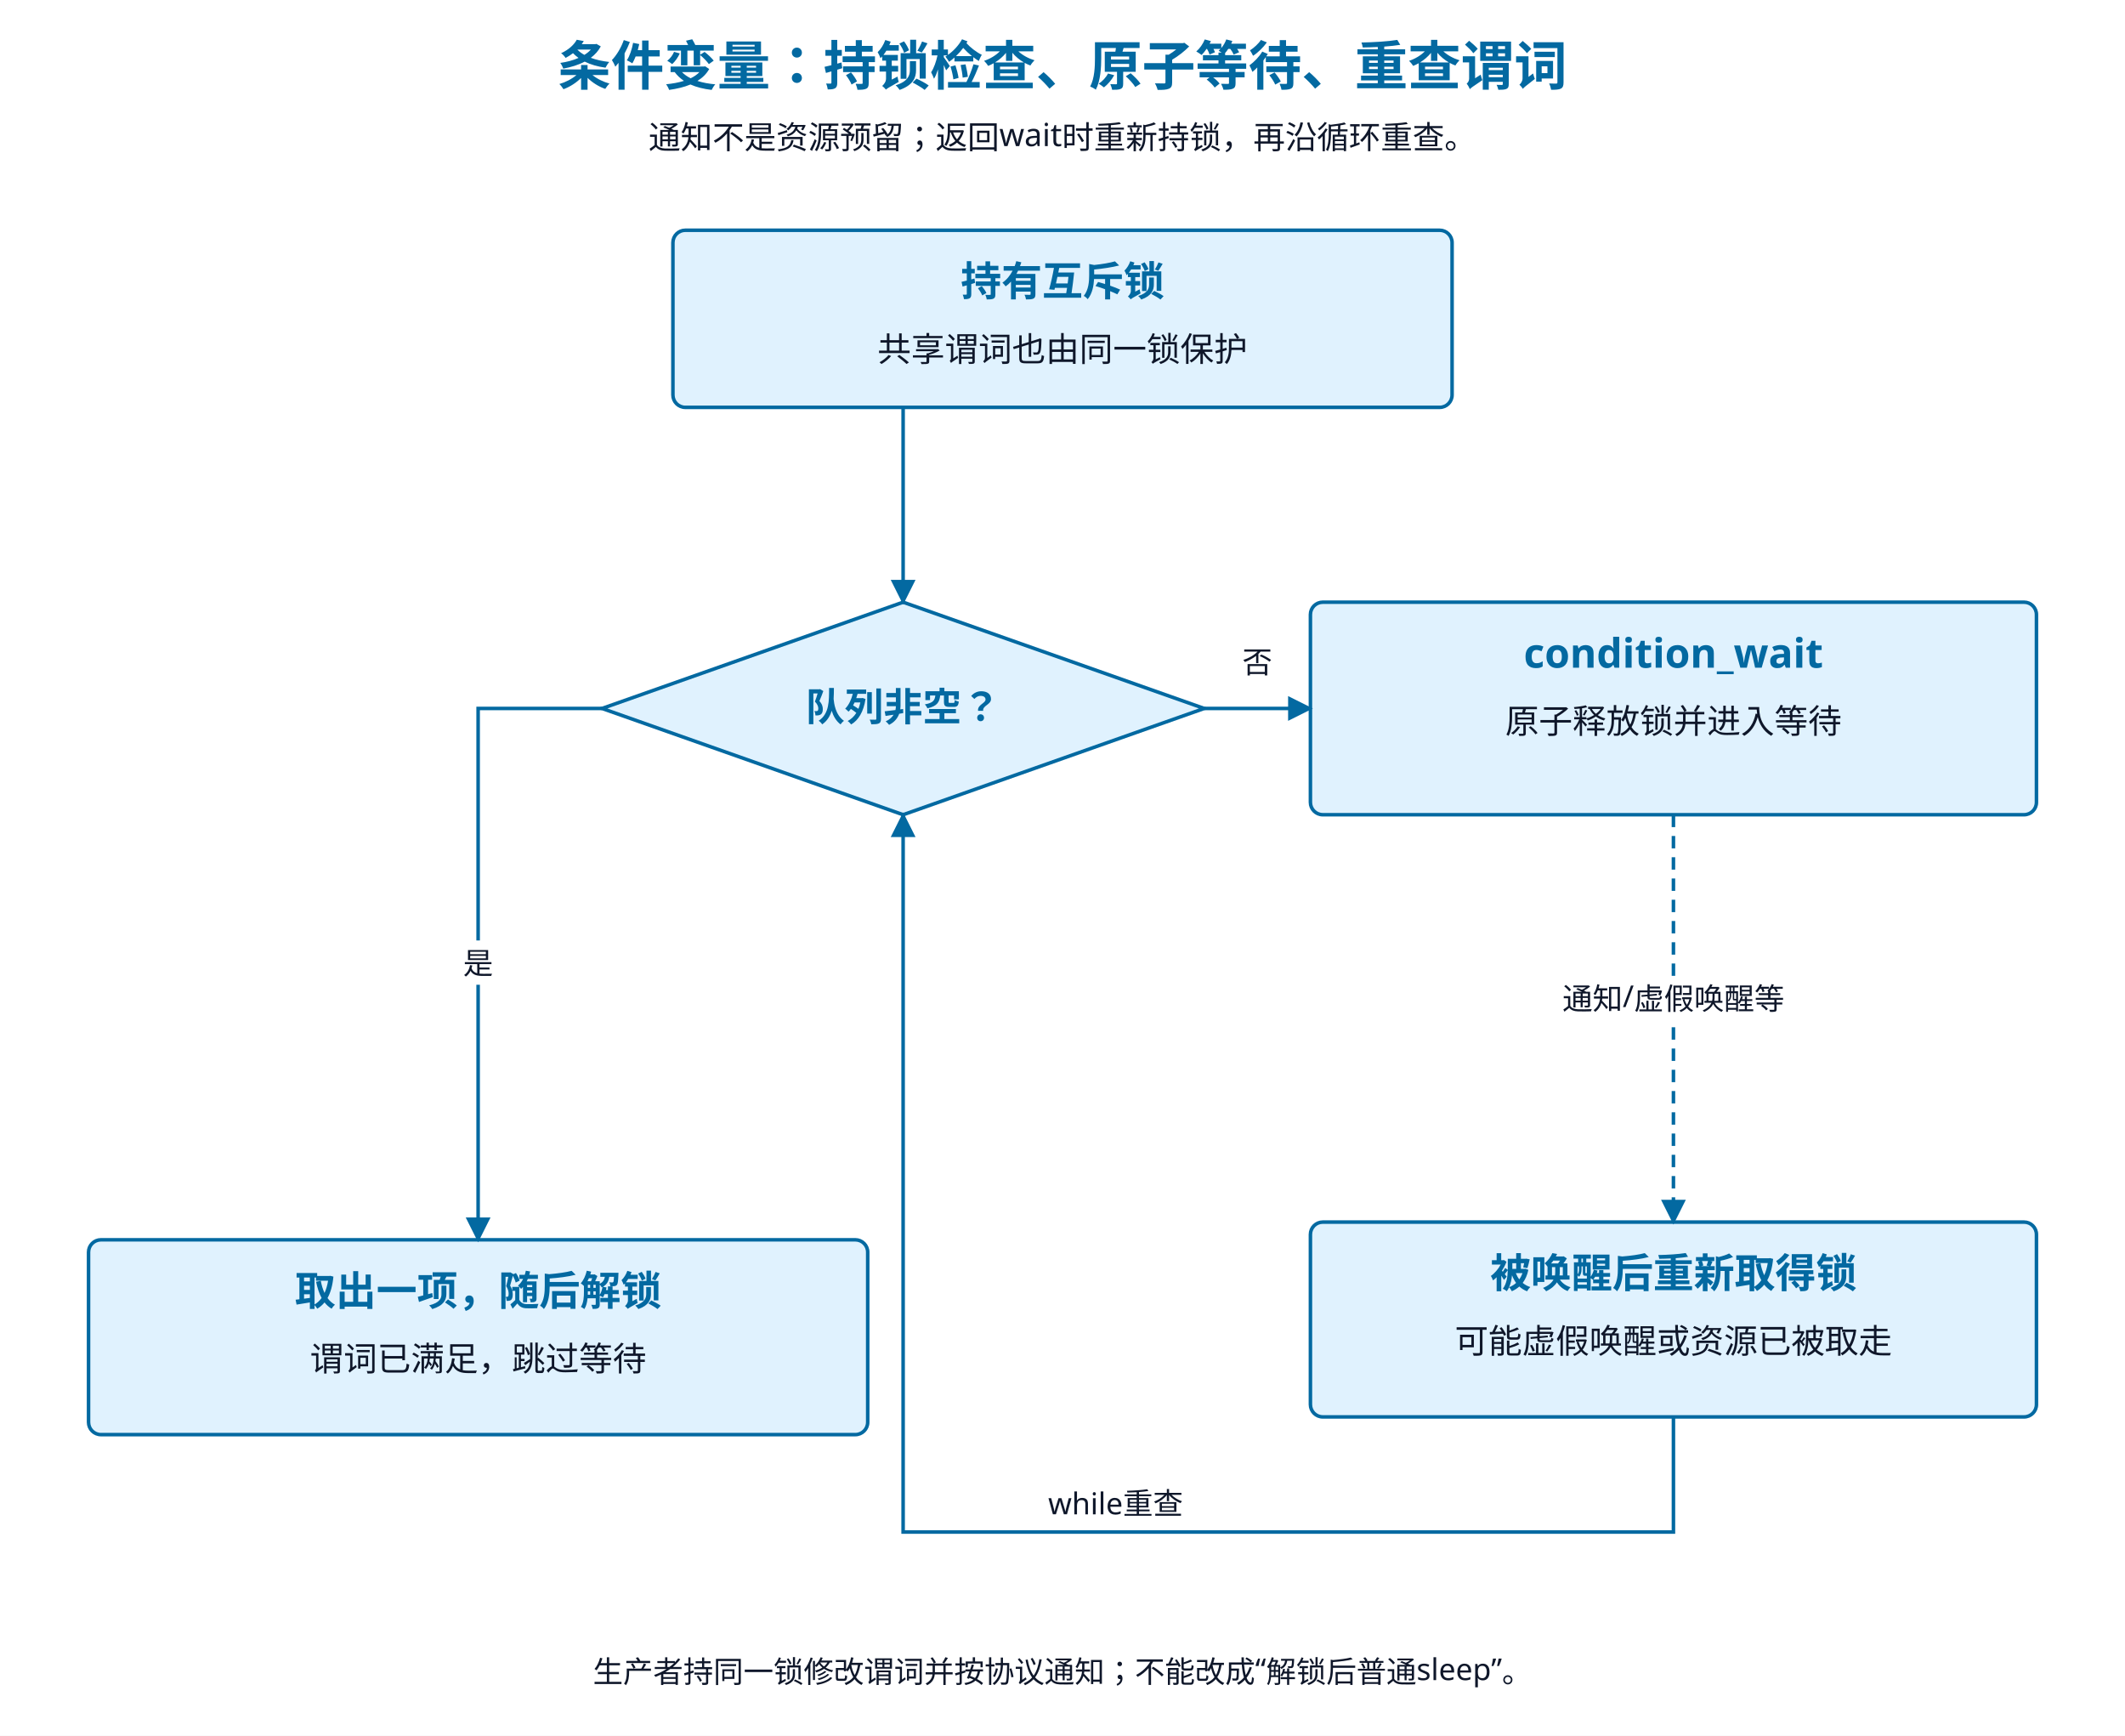
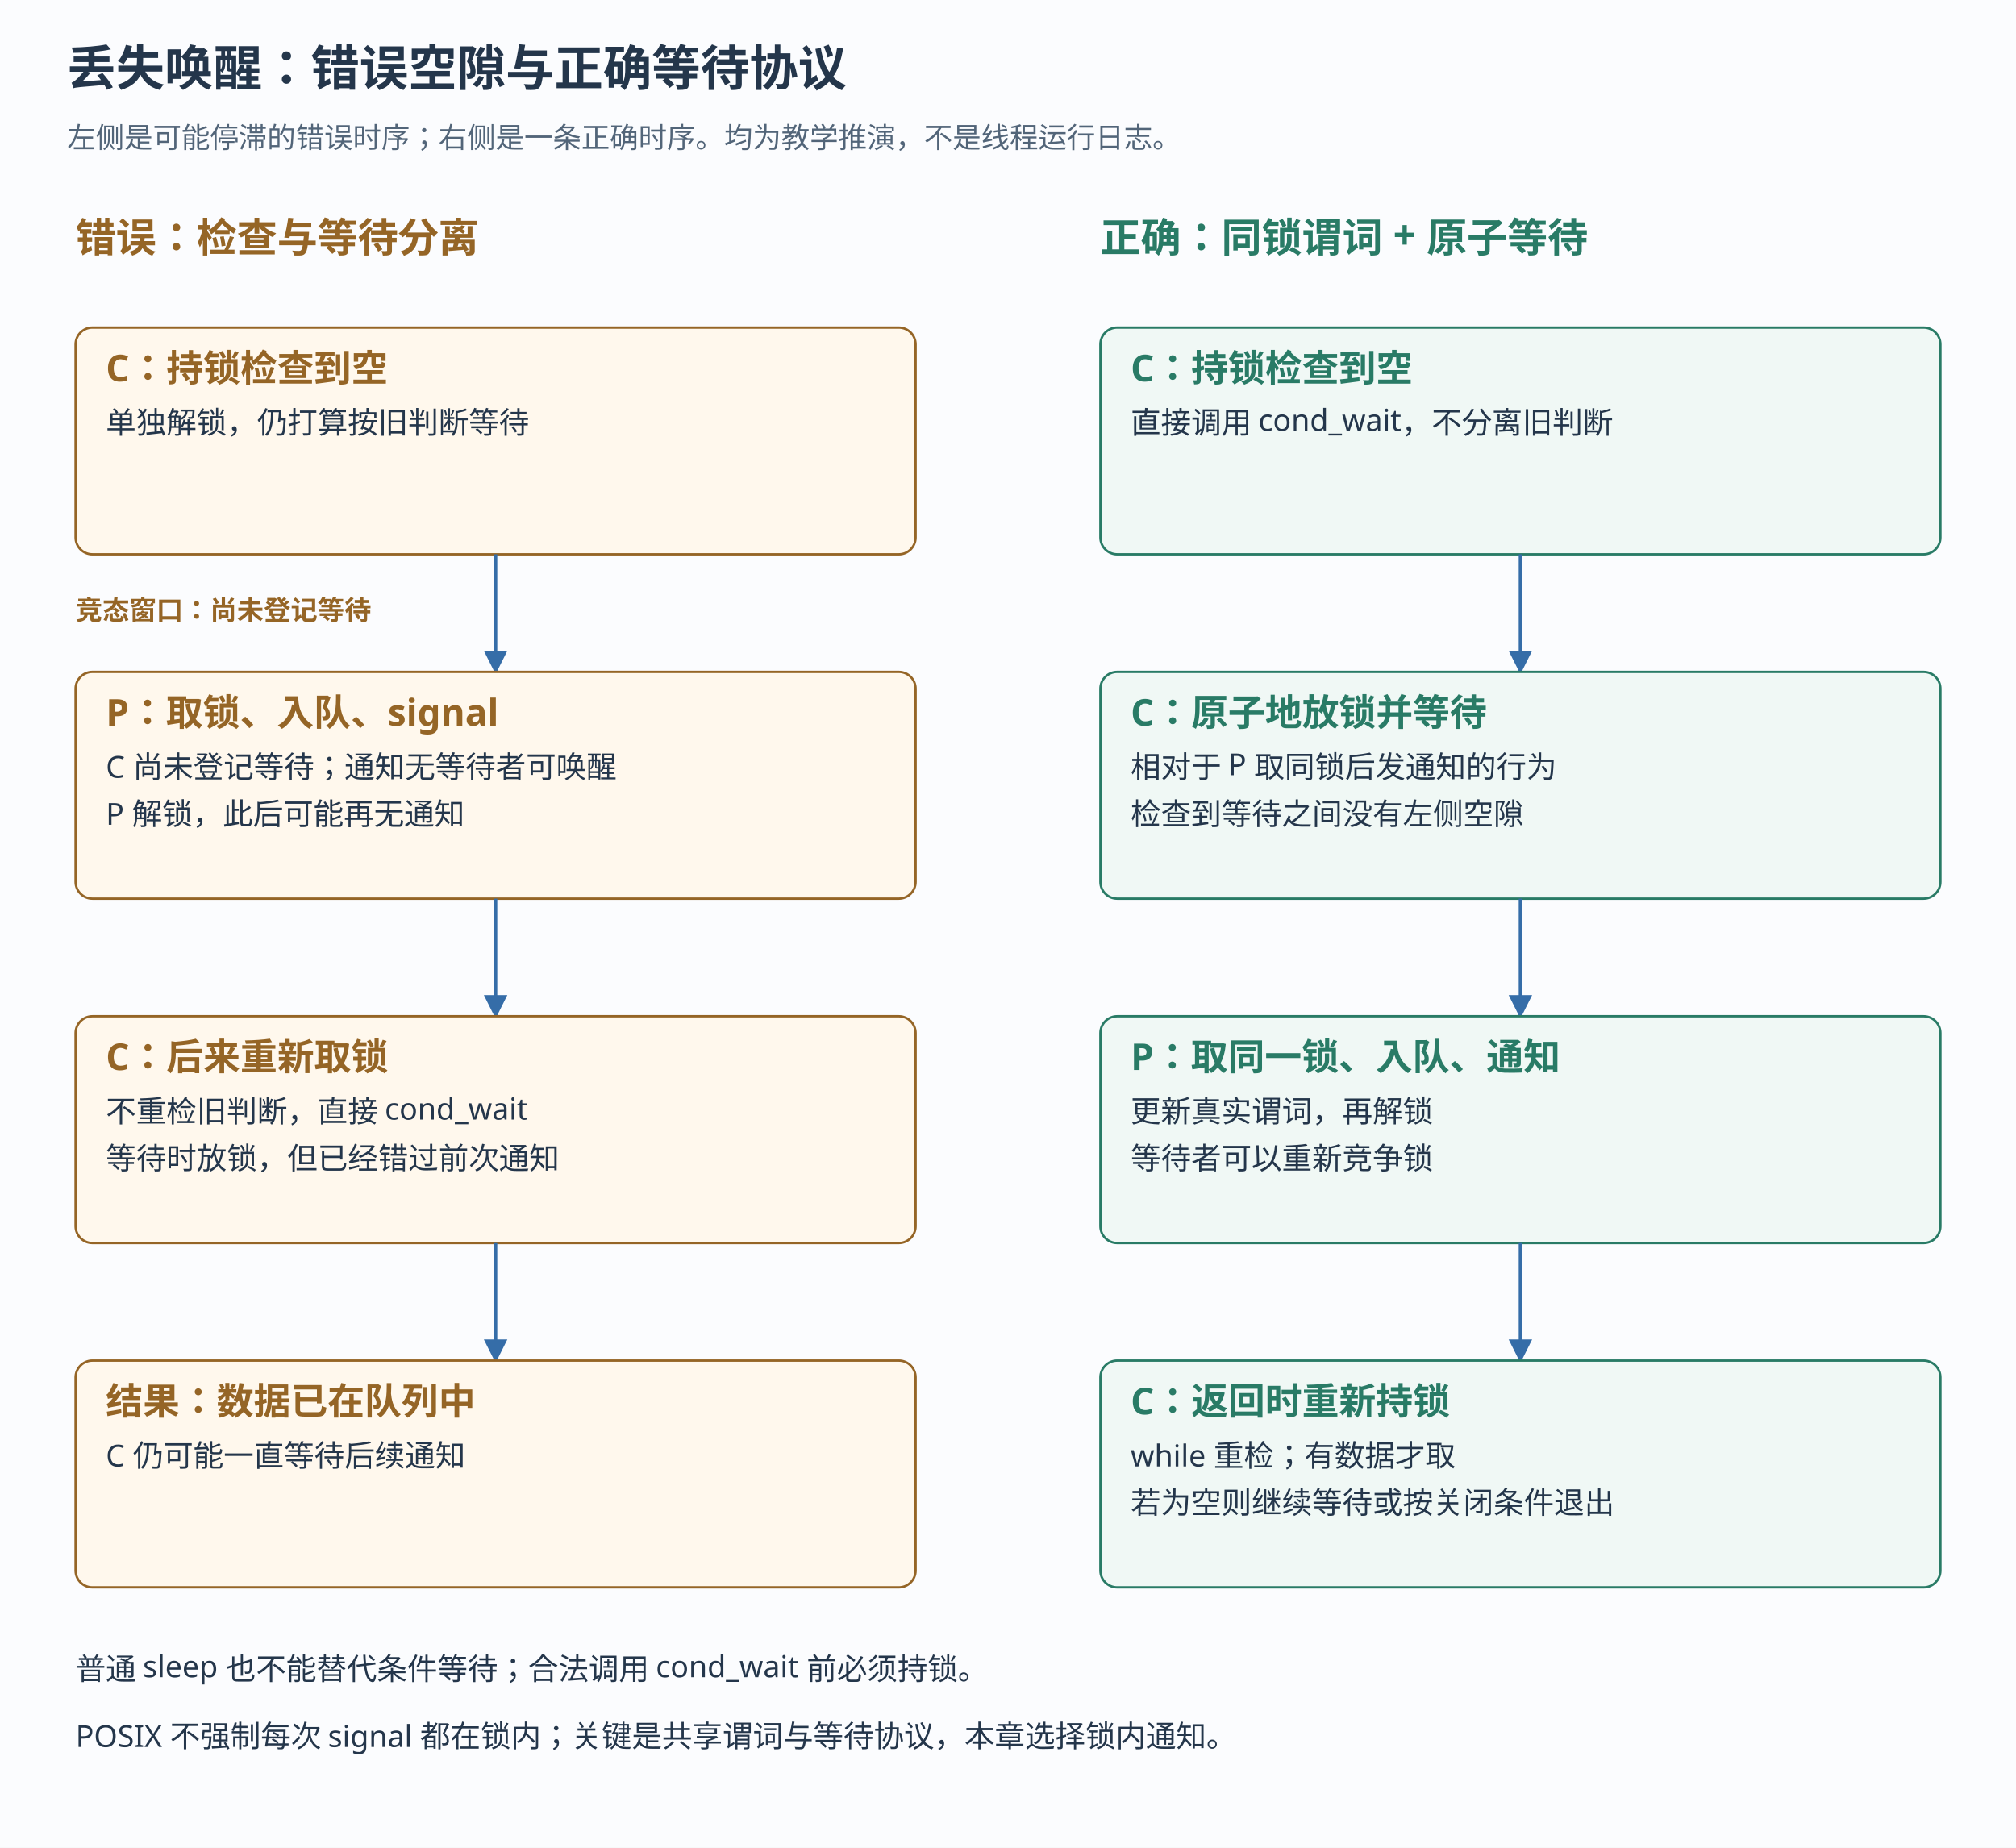
- <svg xmlns="http://www.w3.org/2000/svg" width="1200" height="980" viewBox="0 0 1200 980" role="img" aria-labelledby="title desc">
+ <svg xmlns="http://www.w3.org/2000/svg" width="1200" height="1100" viewBox="0 0 1200 1100" role="img" aria-labelledby="title desc">
  <defs>
-     <pattern id="grid" width="24" height="24" patternUnits="userSpaceOnUse">
-       <path d="M24 0H0V24" fill="none" stroke="#E7F1F8" stroke-width="1" />
-     </pattern>
    <marker id="arrow" viewBox="0 0 10 10" refX="9" refY="5" markerWidth="7" markerHeight="7" orient="auto">
-       <path d="M0 0L10 5L0 10Z" fill="#0369A1" />
+       <path d="M0 0L10 5L0 10Z" fill="#356da8" />
    </marker>
  </defs>
-   <rect width="100%" height="100%" fill="#FFFFFF" />
+   <rect width="1200" height="1100" fill="#fbfcfe" />
  <g font-family="Microsoft YaHei,Segoe UI,sans-serif">
-     <text x="600.0" y="48" text-anchor="middle" fill="#0369A1" font-size="30" font-weight="600">
-       <tspan x="600.0" dy="0">条件变量：持锁检查、原子等待、重查谓词</tspan>
-     </text>
-     <text x="600.0" y="84" text-anchor="middle" fill="#0F172A" font-size="18" font-weight="400">
-       <tspan x="600.0" dy="0">通知不是资源预留；返回wait时重新持锁，再沿循环重查。</tspan>
-     </text>
-     <rect x="380" y="130" width="440" height="100" rx="7" fill="#E0F2FE" stroke="#0369A1" stroke-width="2" />
-     <text x="600.0" y="167" text-anchor="middle" fill="#0369A1" font-size="23" font-weight="600">
-       <tspan x="600.0" dy="0">持有互斥锁</tspan>
-     </text>
-     <text x="600.0" y="204" text-anchor="middle" fill="#0F172A" font-size="19" font-weight="400">
-       <tspan x="600.0" dy="0">共享谓词也由同一锁保护</tspan>
-     </text>
-     <polygon points="510.0,340 680,400.0 510.0,460 340,400.0" fill="#E0F2FE" stroke="#0369A1" stroke-width="2" />
-     <text x="510.0" y="407.0" text-anchor="middle" fill="#0369A1" font-size="22" font-weight="600">
-       <tspan x="510.0" dy="0">队列非空？</tspan>
-     </text>
-     <rect x="50" y="700" width="440" height="110" rx="7" fill="#E0F2FE" stroke="#0369A1" stroke-width="2" />
-     <text x="270.0" y="737" text-anchor="middle" fill="#0369A1" font-size="23" font-weight="600">
-       <tspan x="270.0" dy="0">取出一项，随后解锁</tspan>
-     </text>
-     <text x="270.0" y="774" text-anchor="middle" fill="#0F172A" font-size="19" font-weight="400">
-       <tspan x="270.0" dy="0">谓词已满足，跳过等待</tspan>
-     </text>
-     <rect x="740" y="340" width="410" height="120" rx="7" fill="#E0F2FE" stroke="#0369A1" stroke-width="2" />
-     <text x="945.0" y="377" text-anchor="middle" fill="#0369A1" font-size="23" font-weight="600">
-       <tspan x="945.0" dy="0">condition_wait</tspan>
-     </text>
-     <text x="945.0" y="414" text-anchor="middle" fill="#0F172A" font-size="19" font-weight="400">
-       <tspan x="945.0" dy="0">原子释放锁并进入等待</tspan>
-     </text>
-     <rect x="740" y="690" width="410" height="110" rx="7" fill="#E0F2FE" stroke="#0369A1" stroke-width="2" />
-     <text x="945.0" y="727" text-anchor="middle" fill="#0369A1" font-size="23" font-weight="600">
-       <tspan x="945.0" dy="0">被唤醒后重新取得锁</tspan>
-     </text>
-     <text x="945.0" y="764" text-anchor="middle" fill="#0F172A" font-size="19" font-weight="400">
-       <tspan x="945.0" dy="0">可能虚假唤醒或资源已被取走</tspan>
-     </text>
-     <path d="M510 230 L510 340" fill="none" stroke="#0369A1" stroke-width="2" marker-end="url(#arrow)" />
-     <path d="M340 400 L270 400 L270 700" fill="none" stroke="#0369A1" stroke-width="2" marker-end="url(#arrow)" />
-     <rect x="256.5" y="531" width="27.0" height="25" fill="white" />
-     <text x="270" y="550" text-anchor="middle" fill="#0F172A" font-size="17" font-weight="400">
-       <tspan x="270" dy="0">是</tspan>
-     </text>
-     <path d="M680 400 L740 400" fill="none" stroke="#0369A1" stroke-width="2" marker-end="url(#arrow)" />
-     <rect x="696.5" y="361" width="27.0" height="25" fill="white" />
-     <text x="710" y="380" text-anchor="middle" fill="#0F172A" font-size="17" font-weight="400">
-       <tspan x="710" dy="0">否</tspan>
-     </text>
-     <path d="M945 460 L945 690" fill="none" stroke="#0369A1" stroke-width="2" marker-end="url(#arrow)" stroke-dasharray="7 5" />
-     <rect x="877.0" y="551" width="136.0" height="25" fill="white" />
-     <text x="945" y="570" text-anchor="middle" fill="#0F172A" font-size="17" font-weight="400">
-       <tspan x="945" dy="0">通知/虚假唤醒等</tspan>
-     </text>
-     <path d="M945 800 L945 865 L510 865 L510 460" fill="none" stroke="#0369A1" stroke-width="2" marker-end="url(#arrow)" />
-     <rect x="586.5" y="836" width="87.0" height="25" fill="white" />
-     <text x="630" y="855" text-anchor="middle" fill="#0F172A" font-size="17" font-weight="400">
-       <tspan x="630" dy="0">while重查</tspan>
-     </text>
-     <text x="600.0" y="950" text-anchor="middle" fill="#0F172A" font-size="17" font-weight="400">
-       <tspan x="600.0" dy="0">生产者持同一锁修改谓词并按协议通知；不能改成“解锁后普通sleep”。</tspan>
-     </text>
+     <text x="40" y="51" font-size="29" fill="#24364b" font-weight="600" text-anchor="start">丢失唤醒：错误空隙与正确等待协议</text>
+     <text x="40" y="88" font-size="17" fill="#526579" font-weight="400" text-anchor="start">左侧是可能停滞的错误时序；右侧是一条正确时序。均为教学推演，不是线程运行日志。</text>
+     <text x="45" y="150" font-size="24" fill="#956526" font-weight="600" text-anchor="start">错误：检查与等待分离</text>
+     <text x="655" y="150" font-size="24" fill="#297b66" font-weight="600" text-anchor="start">正确：同锁谓词 + 原子等待</text>
+     <rect x="45" y="195" width="500" height="135" rx="10" fill="#fff8ed" stroke="#956526" stroke-width="1.4" />
+     <text x="63" y="227" font-size="22" fill="#956526" font-weight="600" text-anchor="start">C：持锁检查到空</text>
+     <text x="63" y="258" font-size="18" fill="#24364b" font-weight="400" text-anchor="start">单独解锁，仍打算按旧判断等待</text>
+     <path d="M295 330 L295 400" fill="none" stroke="#356da8" stroke-width="2" marker-end="url(#arrow)" />
+     <rect x="45" y="400" width="500" height="135" rx="10" fill="#fff8ed" stroke="#956526" stroke-width="1.4" />
+     <text x="63" y="432" font-size="22" fill="#956526" font-weight="600" text-anchor="start">P：取锁、入队、signal</text>
+     <text x="63" y="463" font-size="18" fill="#24364b" font-weight="400" text-anchor="start">C 尚未登记等待；通知无等待者可唤醒</text>
+     <text x="63" y="491" font-size="18" fill="#24364b" font-weight="400" text-anchor="start">P 解锁，此后可能再无通知</text>
+     <path d="M295 535 L295 605" fill="none" stroke="#356da8" stroke-width="2" marker-end="url(#arrow)" />
+     <rect x="45" y="605" width="500" height="135" rx="10" fill="#fff8ed" stroke="#956526" stroke-width="1.4" />
+     <text x="63" y="637" font-size="22" fill="#956526" font-weight="600" text-anchor="start">C：后来重新取锁</text>
+     <text x="63" y="668" font-size="18" fill="#24364b" font-weight="400" text-anchor="start">不重检旧判断，直接 cond_wait</text>
+     <text x="63" y="696" font-size="18" fill="#24364b" font-weight="400" text-anchor="start">等待时放锁，但已经错过前次通知</text>
+     <path d="M295 740 L295 810" fill="none" stroke="#356da8" stroke-width="2" marker-end="url(#arrow)" />
+     <rect x="45" y="810" width="500" height="135" rx="10" fill="#fff8ed" stroke="#956526" stroke-width="1.4" />
+     <text x="63" y="842" font-size="22" fill="#956526" font-weight="600" text-anchor="start">结果：数据已在队列中</text>
+     <text x="63" y="873" font-size="18" fill="#24364b" font-weight="400" text-anchor="start">C 仍可能一直等待后续通知</text>
+     <rect x="655" y="195" width="500" height="135" rx="10" fill="#f0f8f5" stroke="#297b66" stroke-width="1.4" />
+     <text x="673" y="227" font-size="22" fill="#297b66" font-weight="600" text-anchor="start">C：持锁检查到空</text>
+     <text x="673" y="258" font-size="18" fill="#24364b" font-weight="400" text-anchor="start">直接调用 cond_wait，不分离旧判断</text>
+     <path d="M905 330 L905 400" fill="none" stroke="#356da8" stroke-width="2" marker-end="url(#arrow)" />
+     <rect x="655" y="400" width="500" height="135" rx="10" fill="#f0f8f5" stroke="#297b66" stroke-width="1.4" />
+     <text x="673" y="432" font-size="22" fill="#297b66" font-weight="600" text-anchor="start">C：原子地放锁并等待</text>
+     <text x="673" y="463" font-size="18" fill="#24364b" font-weight="400" text-anchor="start">相对于 P 取同锁后发通知的行为</text>
+     <text x="673" y="491" font-size="18" fill="#24364b" font-weight="400" text-anchor="start">检查到等待之间没有左侧空隙</text>
+     <path d="M905 535 L905 605" fill="none" stroke="#356da8" stroke-width="2" marker-end="url(#arrow)" />
+     <rect x="655" y="605" width="500" height="135" rx="10" fill="#f0f8f5" stroke="#297b66" stroke-width="1.4" />
+     <text x="673" y="637" font-size="22" fill="#297b66" font-weight="600" text-anchor="start">P：取同一锁、入队、通知</text>
+     <text x="673" y="668" font-size="18" fill="#24364b" font-weight="400" text-anchor="start">更新真实谓词，再解锁</text>
+     <text x="673" y="696" font-size="18" fill="#24364b" font-weight="400" text-anchor="start">等待者可以重新竞争锁</text>
+     <path d="M905 740 L905 810" fill="none" stroke="#356da8" stroke-width="2" marker-end="url(#arrow)" />
+     <rect x="655" y="810" width="500" height="135" rx="10" fill="#f0f8f5" stroke="#297b66" stroke-width="1.4" />
+     <text x="673" y="842" font-size="22" fill="#297b66" font-weight="600" text-anchor="start">C：返回时重新持锁</text>
+     <text x="673" y="873" font-size="18" fill="#24364b" font-weight="400" text-anchor="start">while 重检；有数据才取</text>
+     <text x="673" y="901" font-size="18" fill="#24364b" font-weight="400" text-anchor="start">若为空则继续等待或按关闭条件退出</text>
+     <text x="45" y="369" font-size="16" fill="#956526" font-weight="600" text-anchor="start">竞态窗口：尚未登记等待</text>
+     <text x="45" y="1000" font-size="18" fill="#24364b" font-weight="400" text-anchor="start">普通 sleep 也不能替代条件等待；合法调用 cond_wait 前必须持锁。</text>
+     <text x="45" y="1040" font-size="18" fill="#24364b" font-weight="400" text-anchor="start">POSIX 不强制每次 signal 都在锁内；关键是共享谓词与等待协议，本章选择锁内通知。</text>
  </g>
</svg>
